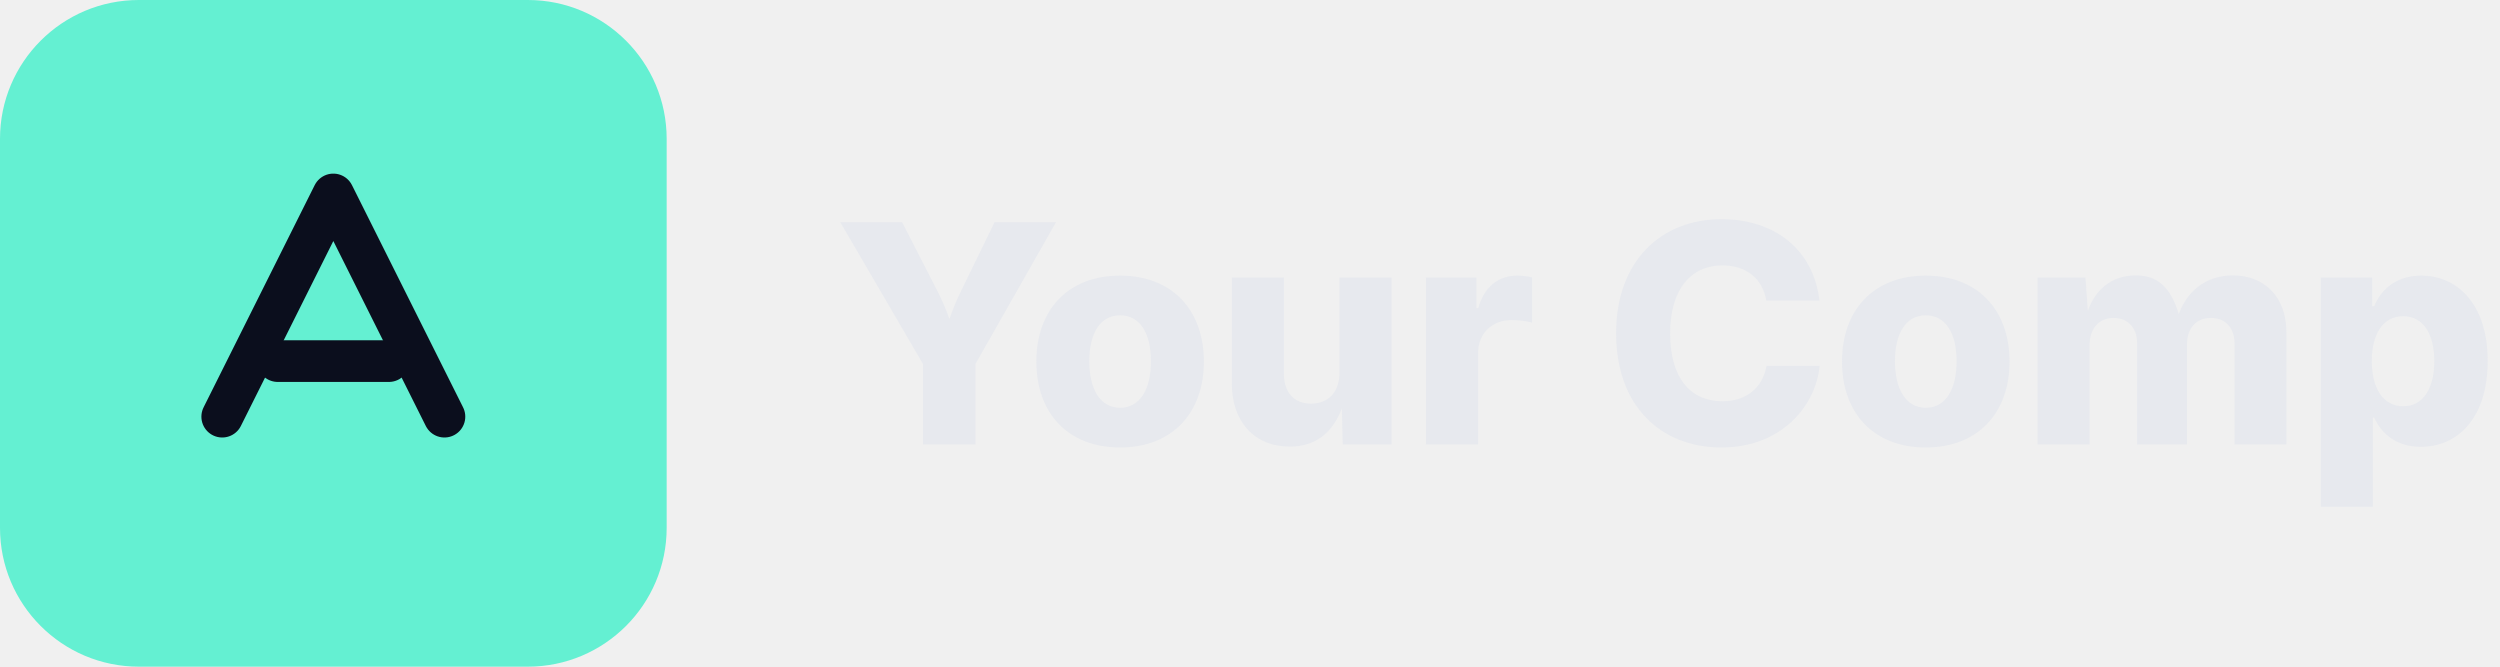
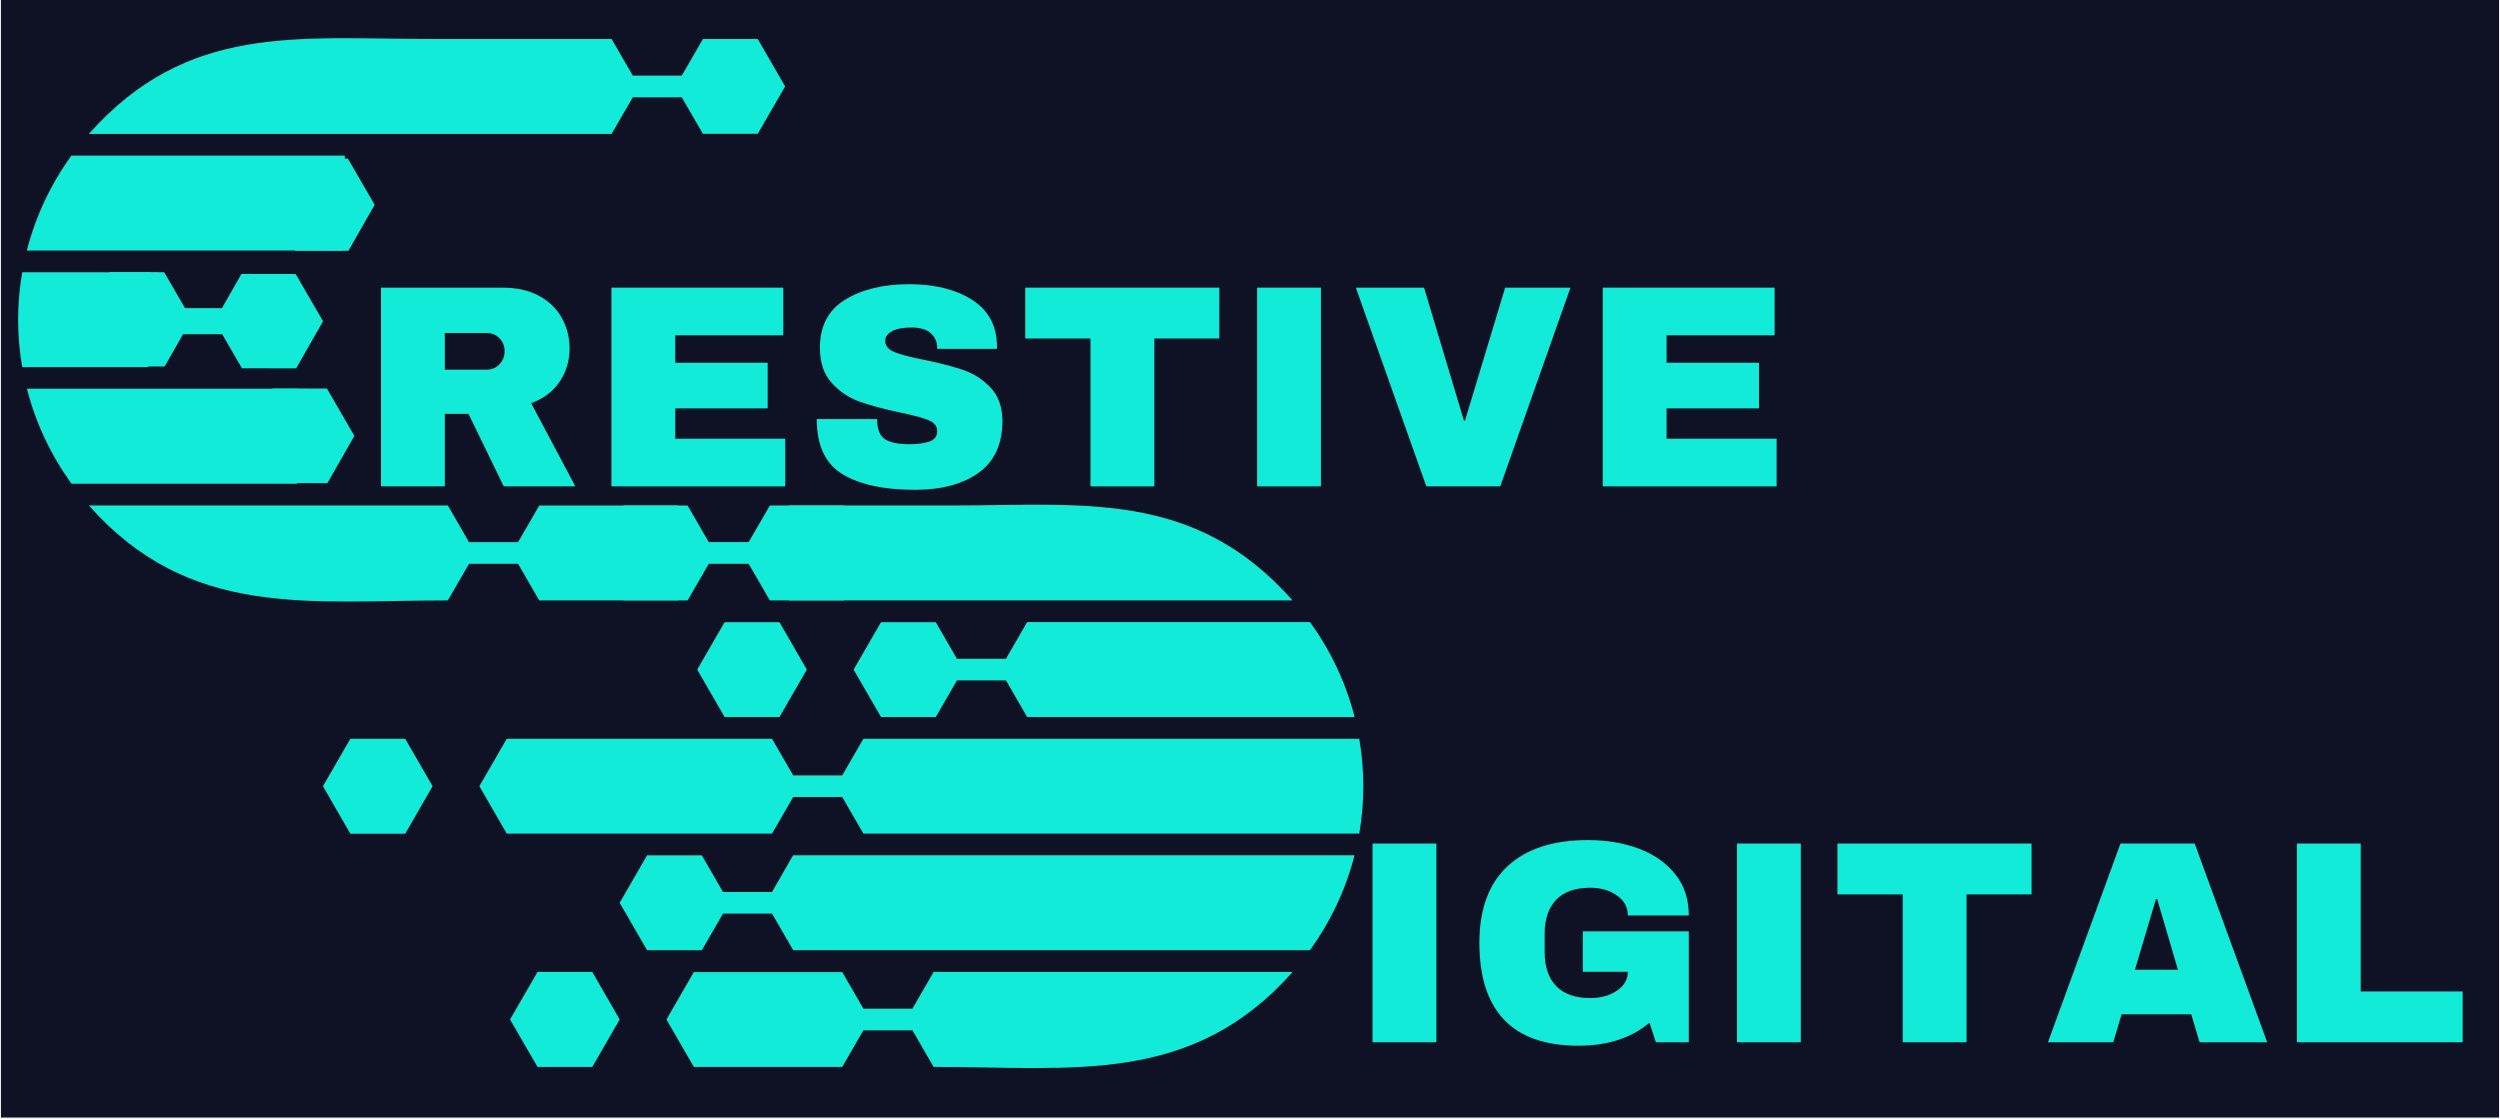
- <svg xmlns="http://www.w3.org/2000/svg" width="180" height="48" viewBox="0 0 180 48" fill="none">
-   <rect rx="10" width="48" height="48" fill="#64F0D2" />
-   <path d="M16 30 L24 14 L32 30" stroke="#0b0e1d" stroke-width="3" stroke-linecap="round" stroke-linejoin="round" />
-   <path d="M20 26 h8" stroke="#0b0e1d" stroke-width="3" stroke-linecap="round" />
-   <text x="60" y="32" font-family="Inter, system-ui" font-size="22" font-weight="800" fill="#E7E9EE">Your Company</text>
+ <svg xmlns="http://www.w3.org/2000/svg" width="1900" zoomAndPan="magnify" viewBox="0 0 1425 637.5" height="850" preserveAspectRatio="xMidYMid meet" version="1.0">
+   <defs>
+     <g />
+     <clipPath id="f3dea76b7c">
+       <path d="M 0.559 0 L 1424.441 0 L 1424.441 637 L 0.559 637 Z M 0.559 0 " clip-rule="nonzero" />
+     </clipPath>
+     <clipPath id="1bf72bdf61">
+       <path d="M 9.555 21 L 603.09 21 L 603.09 344 L 9.555 344 Z M 9.555 21 " clip-rule="nonzero" />
+     </clipPath>
+     <clipPath id="9e3c773af6">
+       <path d="M 41 0.102 L 439 0.102 L 439 56 L 41 56 Z M 41 0.102 " clip-rule="nonzero" />
+     </clipPath>
+     <clipPath id="4b16028548">
+       <path d="M 531 134 L 594.09 134 L 594.09 189 L 531 189 Z M 531 134 " clip-rule="nonzero" />
+     </clipPath>
+     <clipPath id="267f7d3452">
+       <rect x="0" width="595" y="0" height="323" />
+     </clipPath>
+     <clipPath id="6dae35d6b5">
+       <path d="M 273 421 L 777.621 421 L 777.621 476 L 273 476 Z M 273 421 " clip-rule="nonzero" />
+     </clipPath>
+     <clipPath id="9ad0e24760">
+       <path d="M 184.09 421 L 247 421 L 247 476 L 184.09 476 Z M 184.09 421 " clip-rule="nonzero" />
+     </clipPath>
+     <clipPath id="3ec19d26d1">
+       <path d="M 194.645 77.305 L 454.691 77.305 L 454.691 148.5 L 194.645 148.5 Z M 194.645 77.305 " clip-rule="nonzero" />
+     </clipPath>
+     <clipPath id="9052dac5f5">
+       <path d="M 169.555 152.895 L 652.043 152.895 L 652.043 285.621 L 169.555 285.621 Z M 169.555 152.895 " clip-rule="nonzero" />
+     </clipPath>
+     <clipPath id="7117dd13d1">
+       <path d="M 0.555 0.895 L 483.043 0.895 L 483.043 133.621 L 0.555 133.621 Z M 0.555 0.895 " clip-rule="nonzero" />
+     </clipPath>
+     <clipPath id="ff62b70704">
+       <rect x="0" width="484" y="0" height="134" />
+     </clipPath>
+     <clipPath id="32a3d0b510">
+       <path d="M 84.066 150.262 L 324.629 150.262 L 324.629 216 L 84.066 216 Z M 84.066 150.262 " clip-rule="nonzero" />
+     </clipPath>
+     <clipPath id="5cdeedd559">
+       <path d="M 139 221 L 202 221 L 202 276 L 139 276 Z M 139 221 " clip-rule="nonzero" />
+     </clipPath>
+     <clipPath id="44dd53ece0">
+       <path d="M 132.148 234.859 L 178.531 207.969 L 209.832 261.961 L 163.449 288.848 Z M 132.148 234.859 " clip-rule="nonzero" />
+     </clipPath>
+     <clipPath id="4356b212ea">
+       <path d="M 155.34 221.414 L 186.352 221.461 L 201.996 248.445 L 186.629 275.383 L 155.617 275.336 L 139.973 248.352 Z M 155.34 221.414 " clip-rule="nonzero" />
+     </clipPath>
+     <clipPath id="2a3816c941">
+       <path d="M 0.891 0.348 L 63 0.348 L 63 54.543 L 0.891 54.543 Z M 0.891 0.348 " clip-rule="nonzero" />
+     </clipPath>
+     <clipPath id="4cbd44772e">
+       <path d="M -6.852 13.859 L 39.531 -13.031 L 70.832 40.961 L 24.449 67.848 Z M -6.852 13.859 " clip-rule="nonzero" />
+     </clipPath>
+     <clipPath id="afc9a08f6a">
+       <path d="M 16.34 0.414 L 47.352 0.461 L 62.996 27.445 L 47.629 54.383 L 16.617 54.336 L 0.973 27.352 Z M 16.34 0.414 " clip-rule="nonzero" />
+     </clipPath>
+     <clipPath id="d5bca96104">
+       <rect x="0" width="63" y="0" height="55" />
+     </clipPath>
+     <clipPath id="31b8f7156b">
+       <rect x="0" width="824" y="0" height="182" />
+     </clipPath>
+     <clipPath id="c3aad93760">
+       <path d="M 47 155 L 110 155 L 110 209 L 47 209 Z M 47 155 " clip-rule="nonzero" />
+     </clipPath>
+     <clipPath id="aa3ab773a7">
+       <path d="M 39.543 168.496 L 85.781 141.691 L 116.984 195.512 L 70.746 222.32 Z M 39.543 168.496 " clip-rule="nonzero" />
+     </clipPath>
+     <clipPath id="e6eb9362a3">
+       <path d="M 62.664 155.094 L 93.578 155.141 L 109.176 182.043 L 93.855 208.895 L 62.938 208.848 L 47.344 181.945 Z M 62.664 155.094 " clip-rule="nonzero" />
+     </clipPath>
+     <clipPath id="da2d1f8dd2">
+       <path d="M 0.32 0 L 62.191 0 L 62.191 54 L 0.32 54 Z M 0.32 0 " clip-rule="nonzero" />
+     </clipPath>
+     <clipPath id="afcaefe7d1">
+       <path d="M -7.457 13.496 L 38.781 -13.309 L 69.984 40.512 L 23.746 67.32 Z M -7.457 13.496 " clip-rule="nonzero" />
+     </clipPath>
+     <clipPath id="aa5392216e">
+       <path d="M 15.664 0.094 L 46.578 0.141 L 62.176 27.043 L 46.855 53.895 L 15.938 53.848 L 0.344 26.945 Z M 15.664 0.094 " clip-rule="nonzero" />
+     </clipPath>
+     <clipPath id="15fdea3317">
+       <rect x="0" width="63" y="0" height="54" />
+     </clipPath>
+     <clipPath id="0679412542">
+       <path d="M 153 90 L 214 90 L 214 143 L 153 143 Z M 153 90 " clip-rule="nonzero" />
+     </clipPath>
+     <clipPath id="d6090f73ed">
+       <path d="M 145.535 103.492 L 190.707 77.305 L 221.191 129.887 L 176.02 156.074 Z M 145.535 103.492 " clip-rule="nonzero" />
+     </clipPath>
+     <clipPath id="394ff8f7ef">
+       <path d="M 168.121 90.398 L 198.324 90.445 L 213.562 116.727 L 198.594 142.961 L 168.391 142.914 L 153.152 116.633 Z M 168.121 90.398 " clip-rule="nonzero" />
+     </clipPath>
+     <clipPath id="c0cf9175ef">
+       <path d="M 0.078 0.168 L 60.75 0.168 L 60.75 53 L 0.078 53 Z M 0.078 0.168 " clip-rule="nonzero" />
+     </clipPath>
+     <clipPath id="f43414bc07">
+       <path d="M -7.465 13.492 L 37.707 -12.695 L 68.191 39.887 L 23.02 66.074 Z M -7.465 13.492 " clip-rule="nonzero" />
+     </clipPath>
+     <clipPath id="acf60d03bd">
+       <path d="M 15.121 0.398 L 45.324 0.445 L 60.562 26.727 L 45.594 52.961 L 15.391 52.914 L 0.152 26.633 Z M 15.121 0.398 " clip-rule="nonzero" />
+     </clipPath>
+     <clipPath id="674db4b267">
+       <rect x="0" width="61" y="0" height="53" />
+     </clipPath>
+     <clipPath id="63f72e2aaa">
+       <path d="M 122 156 L 185 156 L 185 210 L 122 210 Z M 122 156 " clip-rule="nonzero" />
+     </clipPath>
+     <clipPath id="0047b49fa2">
+       <path d="M 114.504 169.555 L 160.742 142.75 L 191.945 196.574 L 145.707 223.379 Z M 114.504 169.555 " clip-rule="nonzero" />
+     </clipPath>
+     <clipPath id="54db91c7a4">
+       <path d="M 137.625 156.152 L 168.539 156.203 L 184.137 183.102 L 168.816 209.957 L 137.898 209.906 L 122.305 183.008 Z M 137.625 156.152 " clip-rule="nonzero" />
+     </clipPath>
+     <clipPath id="718ce0f306">
+       <path d="M 0.145 0.117 L 62.254 0.117 L 62.254 54 L 0.145 54 Z M 0.145 0.117 " clip-rule="nonzero" />
+     </clipPath>
+     <clipPath id="4d94d8ef9d">
+       <path d="M -7.496 13.555 L 38.742 -13.25 L 69.945 40.574 L 23.707 67.379 Z M -7.496 13.555 " clip-rule="nonzero" />
+     </clipPath>
+     <clipPath id="848d46f162">
+       <path d="M 15.625 0.152 L 46.539 0.203 L 62.137 27.102 L 46.816 53.957 L 15.898 53.906 L 0.305 27.008 Z M 15.625 0.152 " clip-rule="nonzero" />
+     </clipPath>
+     <clipPath id="81affeb5ea">
+       <rect x="0" width="63" y="0" height="54" />
+     </clipPath>
+     <clipPath id="81281436d4">
+       <path d="M 100.062 175.633 L 153.219 175.633 L 153.219 190.477 L 100.062 190.477 Z M 100.062 175.633 " clip-rule="nonzero" />
+     </clipPath>
+     <clipPath id="d7083d470b">
+       <path d="M 0.062 0.633 L 53.219 0.633 L 53.219 15.477 L 0.062 15.477 Z M 0.062 0.633 " clip-rule="nonzero" />
+     </clipPath>
+     <clipPath id="46d66c159b">
+       <rect x="0" width="54" y="0" height="16" />
+     </clipPath>
+     <clipPath id="a14ed5669d">
+       <rect x="0" width="646" y="0" height="182" />
+     </clipPath>
+   </defs>
+   <g clip-path="url(#f3dea76b7c)">
+     <path fill="#ffffff" d="M 0.559 0 L 1424.441 0 L 1424.441 637 L 0.559 637 Z M 0.559 0 " fill-opacity="1" fill-rule="nonzero" />
+     <path fill="#0e1224" d="M 0.559 0 L 1424.441 0 L 1424.441 637 L 0.559 637 Z M 0.559 0 " fill-opacity="1" fill-rule="nonzero" />
+   </g>
+   <g clip-path="url(#1bf72bdf61)">
+     <g transform="matrix(1, 0, 0, 1, 9, 21)">
+       <g clip-path="url(#267f7d3452)">
+         <path fill="#11ebd8" d="M 3.664 134.188 L 286.293 134.188 L 298.363 155.055 L 326.309 155.055 L 338.379 134.188 C 348.785 134.188 479.18 134.188 489.586 134.188 L 505.195 161.223 L 489.586 188.258 C 479.18 188.258 348.785 188.258 338.379 188.258 L 326.309 167.391 L 298.363 167.391 L 286.293 188.258 L 3.664 188.258 C 0.555 170.395 0.555 152.105 3.664 134.188 Z M 3.664 134.188 " fill-opacity="1" fill-rule="nonzero" />
+         <g clip-path="url(#9e3c773af6)">
+           <path fill="#11ebd8" d="M 391.695 55.34 L 379.625 34.473 L 351.68 34.473 L 339.609 55.34 L 41.641 55.34 C 97.641 -7.797 160.453 1.215 236.195 1.215 L 339.609 1.215 L 351.68 22.082 L 379.625 22.082 L 391.695 1.215 L 422.914 1.215 L 438.523 28.25 L 422.914 55.285 L 391.695 55.285 Z M 391.695 55.34 " fill-opacity="1" fill-rule="nonzero" />
+         </g>
+         <path fill="#11ebd8" d="M 205.027 88.594 L 232.977 88.594 L 245.043 67.73 L 276.262 67.73 L 291.871 94.766 L 276.262 121.797 L 245.043 121.797 L 232.977 100.934 L 205.027 100.934 L 192.961 121.797 L 6.293 121.797 C 11.336 102.059 20.078 83.77 31.719 67.676 L 192.961 67.676 Z M 205.027 88.594 " fill-opacity="1" fill-rule="nonzero" />
+         <g clip-path="url(#4b16028548)">
+           <path fill="#11ebd8" d="M 578.738 134.188 L 594.348 161.223 L 578.738 188.312 L 547.465 188.312 L 531.855 161.223 L 547.465 134.188 Z M 578.738 134.188 " fill-opacity="1" fill-rule="nonzero" />
+         </g>
+         <path fill="#11ebd8" d="M 381.02 94.766 L 365.41 121.797 L 334.141 121.797 L 318.531 94.766 L 334.141 67.73 L 365.41 67.73 Z M 381.02 94.766 " fill-opacity="1" fill-rule="nonzero" />
+         <path fill="#11ebd8" d="M 472.047 267.109 L 487.711 294.195 L 472.047 321.23 L 440.828 321.23 L 425.219 294.195 L 440.828 267.109 Z M 472.047 267.109 " fill-opacity="1" fill-rule="nonzero" />
+         <path fill="#11ebd8" d="M 338.379 221.516 L 366.324 221.516 L 378.391 200.648 L 409.609 200.648 L 425.219 227.684 L 409.609 254.719 L 378.391 254.719 L 366.324 233.852 L 338.379 233.852 L 326.309 254.719 L 31.773 254.719 C 20.133 238.625 11.391 220.336 6.348 200.594 C 104.133 200.594 228.578 200.594 326.363 200.594 Z M 338.379 221.516 " fill-opacity="1" fill-rule="nonzero" />
+         <path fill="#11ebd8" d="M 258.348 288.027 L 286.293 288.027 L 298.363 267.164 C 326.523 267.164 354.738 267.164 382.953 267.164 L 398.562 294.195 L 382.953 321.23 C 354.738 321.23 326.578 321.23 298.363 321.23 L 286.293 300.363 L 258.348 300.363 L 246.277 321.23 C 166.301 321.23 99.09 331.906 41.641 267.109 L 246.277 267.109 Z M 258.348 288.027 " fill-opacity="1" fill-rule="nonzero" />
+       </g>
+     </g>
+   </g>
+   <g clip-path="url(#6dae35d6b5)">
+     <path fill="#11ebd8" d="M 774.77 421.098 L 492.141 421.098 L 480.07 441.961 L 452.125 441.961 L 440.059 421.098 C 429.652 421.098 299.254 421.098 288.848 421.098 L 273.238 448.129 L 288.848 475.164 C 299.254 475.164 429.652 475.164 440.059 475.164 L 452.125 454.301 L 480.07 454.301 L 492.141 475.164 L 774.77 475.164 C 777.879 457.305 777.879 439.012 774.77 421.098 Z M 774.77 421.098 " fill-opacity="1" fill-rule="nonzero" />
+   </g>
+   <path fill="#11ebd8" d="M 386.738 342.246 L 398.809 321.379 L 426.754 321.379 L 438.824 342.246 L 736.793 342.246 C 680.793 279.113 617.98 288.125 542.242 288.125 L 438.824 288.125 L 426.754 308.988 L 398.809 308.988 L 386.738 288.125 L 355.52 288.125 L 339.91 315.156 L 355.52 342.191 L 386.738 342.191 Z M 386.738 342.246 " fill-opacity="1" fill-rule="nonzero" />
+   <path fill="#11ebd8" d="M 573.406 375.504 L 545.461 375.504 L 533.391 354.637 L 502.172 354.637 L 486.562 381.672 L 502.172 408.707 L 533.391 408.707 L 545.461 387.84 L 573.406 387.84 L 585.473 408.707 L 772.141 408.707 C 767.098 388.965 758.355 370.676 746.715 354.582 L 585.473 354.582 Z M 573.406 375.504 " fill-opacity="1" fill-rule="nonzero" />
+   <g clip-path="url(#9ad0e24760)">
+     <path fill="#11ebd8" d="M 199.695 421.098 L 184.09 448.129 L 199.695 475.219 L 230.969 475.219 L 246.578 448.129 L 230.969 421.098 Z M 199.695 421.098 " fill-opacity="1" fill-rule="nonzero" />
+   </g>
+   <path fill="#11ebd8" d="M 397.414 381.672 L 413.023 408.707 L 444.293 408.707 L 459.902 381.672 L 444.293 354.637 L 413.023 354.637 Z M 397.414 381.672 " fill-opacity="1" fill-rule="nonzero" />
+   <path fill="#11ebd8" d="M 306.387 554.016 L 290.723 581.105 L 306.387 608.137 L 337.605 608.137 L 353.215 581.105 L 337.605 554.016 Z M 306.387 554.016 " fill-opacity="1" fill-rule="nonzero" />
+   <path fill="#11ebd8" d="M 440.059 508.422 L 412.109 508.422 L 400.043 487.555 L 368.824 487.555 L 353.215 514.59 L 368.824 541.625 L 400.043 541.625 L 412.109 520.758 L 440.059 520.758 L 452.125 541.625 L 746.66 541.625 C 758.301 525.531 767.047 507.242 772.086 487.504 C 674.301 487.504 549.859 487.504 452.074 487.504 Z M 440.059 508.422 " fill-opacity="1" fill-rule="nonzero" />
+   <path fill="#11ebd8" d="M 520.086 574.934 L 492.141 574.934 L 480.074 554.07 C 451.91 554.07 423.695 554.07 395.48 554.07 L 379.875 581.105 L 395.48 608.137 C 423.695 608.137 451.859 608.137 480.07 608.137 L 492.141 587.273 L 520.086 587.273 L 532.156 608.137 C 612.133 608.137 679.344 618.812 736.793 554.016 L 532.156 554.016 Z M 520.086 574.934 " fill-opacity="1" fill-rule="nonzero" />
+   <g clip-path="url(#3ec19d26d1)">
+     <path fill="#0e1224" d="M 196.793 80.973 L 454.523 77.305 L 452.691 147.391 L 194.961 148.207 Z M 196.793 80.973 " fill-opacity="1" fill-rule="nonzero" />
+   </g>
+   <g clip-path="url(#9052dac5f5)">
+     <g transform="matrix(1, 0, 0, 1, 169, 152)">
+       <g clip-path="url(#ff62b70704)">
+         <g clip-path="url(#7117dd13d1)">
+           <path fill="#0e1224" d="M 0.555 0.895 L 483.254 0.895 L 483.254 133.621 L 0.555 133.621 Z M 0.555 0.895 " fill-opacity="1" fill-rule="nonzero" />
+         </g>
+       </g>
+     </g>
+   </g>
+   <g clip-path="url(#32a3d0b510)">
+     <path fill="#0e1224" d="M 86.066 153.656 L 324.43 150.262 L 322.734 215.082 L 84.371 215.836 Z M 86.066 153.656 " fill-opacity="1" fill-rule="nonzero" />
+   </g>
+   <g clip-path="url(#5cdeedd559)">
+     <g clip-path="url(#44dd53ece0)">
+       <g clip-path="url(#4356b212ea)">
+         <g transform="matrix(1, 0, 0, 1, 139, 221)">
+           <g clip-path="url(#d5bca96104)">
+             <g clip-path="url(#2a3816c941)">
+               <g clip-path="url(#4cbd44772e)">
+                 <g clip-path="url(#afc9a08f6a)">
+                   <path fill="#11ebd8" d="M -6.852 13.859 L 39.531 -13.031 L 70.832 40.961 L 24.449 67.848 Z M -6.852 13.859 " fill-opacity="1" fill-rule="nonzero" />
+                 </g>
+               </g>
+             </g>
+           </g>
+         </g>
+       </g>
+     </g>
+   </g>
+   <g transform="matrix(1, 0, 0, 1, 203, 131)">
+     <g clip-path="url(#31b8f7156b)">
+       <g fill="#11ebd8" fill-opacity="1">
+         <g transform="translate(1.982848, 146.2264)">
+           <g>
+             <path d="M 119.688 -78.531 C 119.688 -71.613 117.816 -65.352 114.078 -59.75 C 110.348 -54.156 104.914 -50.039 97.781 -47.406 L 122.969 0 L 82.141 0 L 62.062 -41.328 L 48.562 -41.328 L 48.562 0 L 12.188 0 L 12.188 -113.266 L 81.484 -113.266 C 89.609 -113.266 96.551 -111.695 102.312 -108.562 C 108.07 -105.438 112.406 -101.211 115.312 -95.891 C 118.227 -90.566 119.688 -84.781 119.688 -78.531 Z M 82.641 -77.047 C 82.641 -80.004 81.648 -82.473 79.672 -84.453 C 77.703 -86.43 75.289 -87.422 72.438 -87.422 L 48.562 -87.422 L 48.562 -66.516 L 72.438 -66.516 C 75.289 -66.516 77.703 -67.523 79.672 -69.547 C 81.648 -71.578 82.641 -74.078 82.641 -77.047 Z M 82.641 -77.047 " />
+           </g>
+         </g>
+       </g>
+       <g fill="#11ebd8" fill-opacity="1">
+         <g transform="translate(133.331, 146.2264)">
+           <g>
+             <path d="M 12.188 -113.266 L 110.141 -113.266 L 110.141 -86.094 L 48.562 -86.094 L 48.562 -70.453 L 101.25 -70.453 L 101.25 -44.453 L 48.562 -44.453 L 48.562 -27.156 L 111.281 -27.156 L 111.281 0 L 12.188 0 Z M 12.188 -113.266 " />
+           </g>
+         </g>
+       </g>
+       <g fill="#11ebd8" fill-opacity="1">
+         <g transform="translate(255.4618, 146.2264)">
+           <g>
+             <path d="M 59.766 -115.234 C 74.242 -115.234 86.145 -112.297 95.469 -106.422 C 104.801 -100.555 109.582 -91.863 109.812 -80.344 L 109.812 -78.359 L 75.734 -78.359 L 75.734 -79.016 C 75.734 -82.305 74.523 -85.051 72.109 -87.25 C 69.691 -89.445 66.016 -90.547 61.078 -90.547 C 56.242 -90.547 52.535 -89.832 49.953 -88.406 C 47.379 -86.977 46.094 -85.223 46.094 -83.141 C 46.094 -80.172 47.848 -77.973 51.359 -76.547 C 54.867 -75.117 60.52 -73.641 68.312 -72.109 C 77.426 -70.242 84.914 -68.297 90.781 -66.266 C 96.656 -64.234 101.785 -60.91 106.172 -56.297 C 110.566 -51.691 112.82 -45.438 112.938 -37.531 C 112.938 -24.145 108.406 -14.211 99.344 -7.734 C 90.289 -1.266 78.191 1.969 63.047 1.969 C 45.379 1.969 31.633 -0.988 21.812 -6.906 C 11.988 -12.832 7.078 -23.316 7.078 -38.359 L 41.484 -38.359 C 41.484 -32.648 42.961 -28.832 45.922 -26.906 C 48.891 -24.988 53.504 -24.031 59.766 -24.031 C 64.367 -24.031 68.18 -24.523 71.203 -25.516 C 74.223 -26.504 75.734 -28.535 75.734 -31.609 C 75.734 -34.348 74.055 -36.406 70.703 -37.781 C 67.359 -39.156 61.898 -40.609 54.328 -42.141 C 45.109 -44.117 37.477 -46.176 31.438 -48.312 C 25.406 -50.457 20.141 -54 15.641 -58.938 C 11.141 -63.875 8.891 -70.566 8.891 -79.016 C 8.891 -91.422 13.691 -100.555 23.297 -106.422 C 32.898 -112.297 45.055 -115.234 59.766 -115.234 Z M 59.766 -115.234 " />
+           </g>
+         </g>
+       </g>
+       <g fill="#11ebd8" fill-opacity="1">
+         <g transform="translate(377.5926, 146.2264)">
+           <g>
+             <path d="M 77.375 -84.281 L 77.375 0 L 40.984 0 L 40.984 -84.281 L 3.781 -84.281 L 3.781 -113.266 L 114.422 -113.266 L 114.422 -84.281 Z M 77.375 -84.281 " />
+           </g>
+         </g>
+       </g>
+       <g fill="#11ebd8" fill-opacity="1">
+         <g transform="translate(499.7234, 146.2264)">
+           <g>
+             <path d="M 13.828 0 L 13.828 -113.266 L 50.203 -113.266 L 50.203 0 Z M 13.828 0 " />
+           </g>
+         </g>
+       </g>
+       <g fill="#11ebd8" fill-opacity="1">
+         <g transform="translate(567.044, 146.2264)">
+           <g>
+             <path d="M 42.969 0 L 2.797 -113.266 L 41.656 -113.266 L 64.375 -37.531 L 65.031 -37.531 L 87.906 -113.266 L 125.109 -113.266 L 85.109 0 Z M 42.969 0 " />
+           </g>
+         </g>
+       </g>
+       <g fill="#11ebd8" fill-opacity="1">
+         <g transform="translate(698.3922, 146.2264)">
+           <g>
+             <path d="M 12.188 -113.266 L 110.141 -113.266 L 110.141 -86.094 L 48.562 -86.094 L 48.562 -70.453 L 101.25 -70.453 L 101.25 -44.453 L 48.562 -44.453 L 48.562 -27.156 L 111.281 -27.156 L 111.281 0 L 12.188 0 Z M 12.188 -113.266 " />
+           </g>
+         </g>
+       </g>
+     </g>
+   </g>
+   <g clip-path="url(#c3aad93760)">
+     <g clip-path="url(#aa3ab773a7)">
+       <g clip-path="url(#e6eb9362a3)">
+         <g transform="matrix(1, 0, 0, 1, 47, 155)">
+           <g clip-path="url(#15fdea3317)">
+             <g clip-path="url(#da2d1f8dd2)">
+               <g clip-path="url(#afcaefe7d1)">
+                 <g clip-path="url(#aa5392216e)">
+                   <path fill="#11ebd8" d="M -7.457 13.496 L 38.781 -13.309 L 69.984 40.512 L 23.746 67.32 Z M -7.457 13.496 " fill-opacity="1" fill-rule="nonzero" />
+                 </g>
+               </g>
+             </g>
+           </g>
+         </g>
+       </g>
+     </g>
+   </g>
+   <g clip-path="url(#0679412542)">
+     <g clip-path="url(#d6090f73ed)">
+       <g clip-path="url(#394ff8f7ef)">
+         <g transform="matrix(1, 0, 0, 1, 153, 90)">
+           <g clip-path="url(#674db4b267)">
+             <g clip-path="url(#c0cf9175ef)">
+               <g clip-path="url(#f43414bc07)">
+                 <g clip-path="url(#acf60d03bd)">
+                   <path fill="#11ebd8" d="M -7.465 13.492 L 37.707 -12.695 L 68.191 39.887 L 23.02 66.074 Z M -7.465 13.492 " fill-opacity="1" fill-rule="nonzero" />
+                 </g>
+               </g>
+             </g>
+           </g>
+         </g>
+       </g>
+     </g>
+   </g>
+   <g clip-path="url(#63f72e2aaa)">
+     <g clip-path="url(#0047b49fa2)">
+       <g clip-path="url(#54db91c7a4)">
+         <g transform="matrix(1, 0, 0, 1, 122, 156)">
+           <g clip-path="url(#81affeb5ea)">
+             <g clip-path="url(#718ce0f306)">
+               <g clip-path="url(#4d94d8ef9d)">
+                 <g clip-path="url(#848d46f162)">
+                   <path fill="#11ebd8" d="M -7.496 13.555 L 38.742 -13.25 L 69.945 40.574 L 23.707 67.379 Z M -7.496 13.555 " fill-opacity="1" fill-rule="nonzero" />
+                 </g>
+               </g>
+             </g>
+           </g>
+         </g>
+       </g>
+     </g>
+   </g>
+   <g clip-path="url(#81281436d4)">
+     <g transform="matrix(1, 0, 0, 1, 100, 175)">
+       <g clip-path="url(#46d66c159b)">
+         <g clip-path="url(#d7083d470b)">
+           <path fill="#11ebd8" d="M 0.062 0.633 L 53.238 0.633 L 53.238 15.477 L 0.062 15.477 Z M 0.062 0.633 " fill-opacity="1" fill-rule="nonzero" />
+         </g>
+       </g>
+     </g>
+   </g>
+   <g transform="matrix(1, 0, 0, 1, 767, 448)">
+     <g clip-path="url(#a14ed5669d)">
+       <g fill="#11ebd8" fill-opacity="1">
+         <g transform="translate(1.524746, 146.0857)">
+           <g>
+             <path d="M 13.828 0 L 13.828 -113.266 L 50.203 -113.266 L 50.203 0 Z M 13.828 0 " />
+           </g>
+         </g>
+       </g>
+       <g fill="#11ebd8" fill-opacity="1">
+         <g transform="translate(68.84538, 146.0857)">
+           <g>
+             <path d="M 69.141 -115.234 C 80.004 -115.234 89.77 -113.586 98.438 -110.297 C 107.113 -107.004 114.004 -102.145 119.109 -95.719 C 124.211 -89.301 126.766 -81.484 126.766 -72.266 L 92.031 -72.266 C 92.031 -76.984 89.941 -80.797 85.766 -83.703 C 81.598 -86.617 76.551 -88.078 70.625 -88.078 C 62.062 -88.078 55.582 -85.797 51.188 -81.234 C 46.801 -76.68 44.609 -70.238 44.609 -61.906 L 44.609 -51.359 C 44.609 -43.016 46.801 -36.566 51.188 -32.016 C 55.582 -27.461 62.062 -25.188 70.625 -25.188 C 76.551 -25.188 81.598 -26.582 85.766 -29.375 C 89.941 -32.176 92.031 -35.773 92.031 -40.172 L 66.344 -40.172 L 66.344 -63.219 L 126.766 -63.219 L 126.766 0 L 108 0 L 104.375 -11.188 C 94.051 -2.414 80.551 1.969 63.875 1.969 C 45.102 1.969 31 -2.941 21.562 -12.766 C 12.125 -22.586 7.406 -37.207 7.406 -56.625 C 7.406 -75.832 12.754 -90.398 23.453 -100.328 C 34.16 -110.266 49.391 -115.234 69.141 -115.234 Z M 69.141 -115.234 " />
+           </g>
+         </g>
+       </g>
+       <g fill="#11ebd8" fill-opacity="1">
+         <g transform="translate(209.2462, 146.0857)">
+           <g>
+             <path d="M 13.828 0 L 13.828 -113.266 L 50.203 -113.266 L 50.203 0 Z M 13.828 0 " />
+           </g>
+         </g>
+       </g>
+       <g fill="#11ebd8" fill-opacity="1">
+         <g transform="translate(276.5669, 146.0857)">
+           <g>
+             <path d="M 77.375 -84.281 L 77.375 0 L 40.984 0 L 40.984 -84.281 L 3.781 -84.281 L 3.781 -113.266 L 114.422 -113.266 L 114.422 -84.281 Z M 77.375 -84.281 " />
+           </g>
+         </g>
+       </g>
+       <g fill="#11ebd8" fill-opacity="1">
+         <g transform="translate(398.6977, 146.0857)">
+           <g>
+             <path d="M 88.078 0 L 83.297 -15.969 L 43.625 -15.969 L 38.844 0 L 1.641 0 L 42.969 -113.266 L 85.281 -113.266 L 126.594 0 Z M 51.203 -41.328 L 75.734 -41.328 L 63.875 -81.656 L 63.219 -81.656 Z M 51.203 -41.328 " />
+           </g>
+         </g>
+       </g>
+       <g fill="#11ebd8" fill-opacity="1">
+         <g transform="translate(530.0458, 146.0857)">
+           <g>
+             <path d="M 12.188 -113.266 L 48.562 -113.266 L 48.562 -28.969 L 106.672 -28.969 L 106.672 0 L 12.188 0 Z M 12.188 -113.266 " />
+           </g>
+         </g>
+       </g>
+     </g>
+   </g>
</svg>
